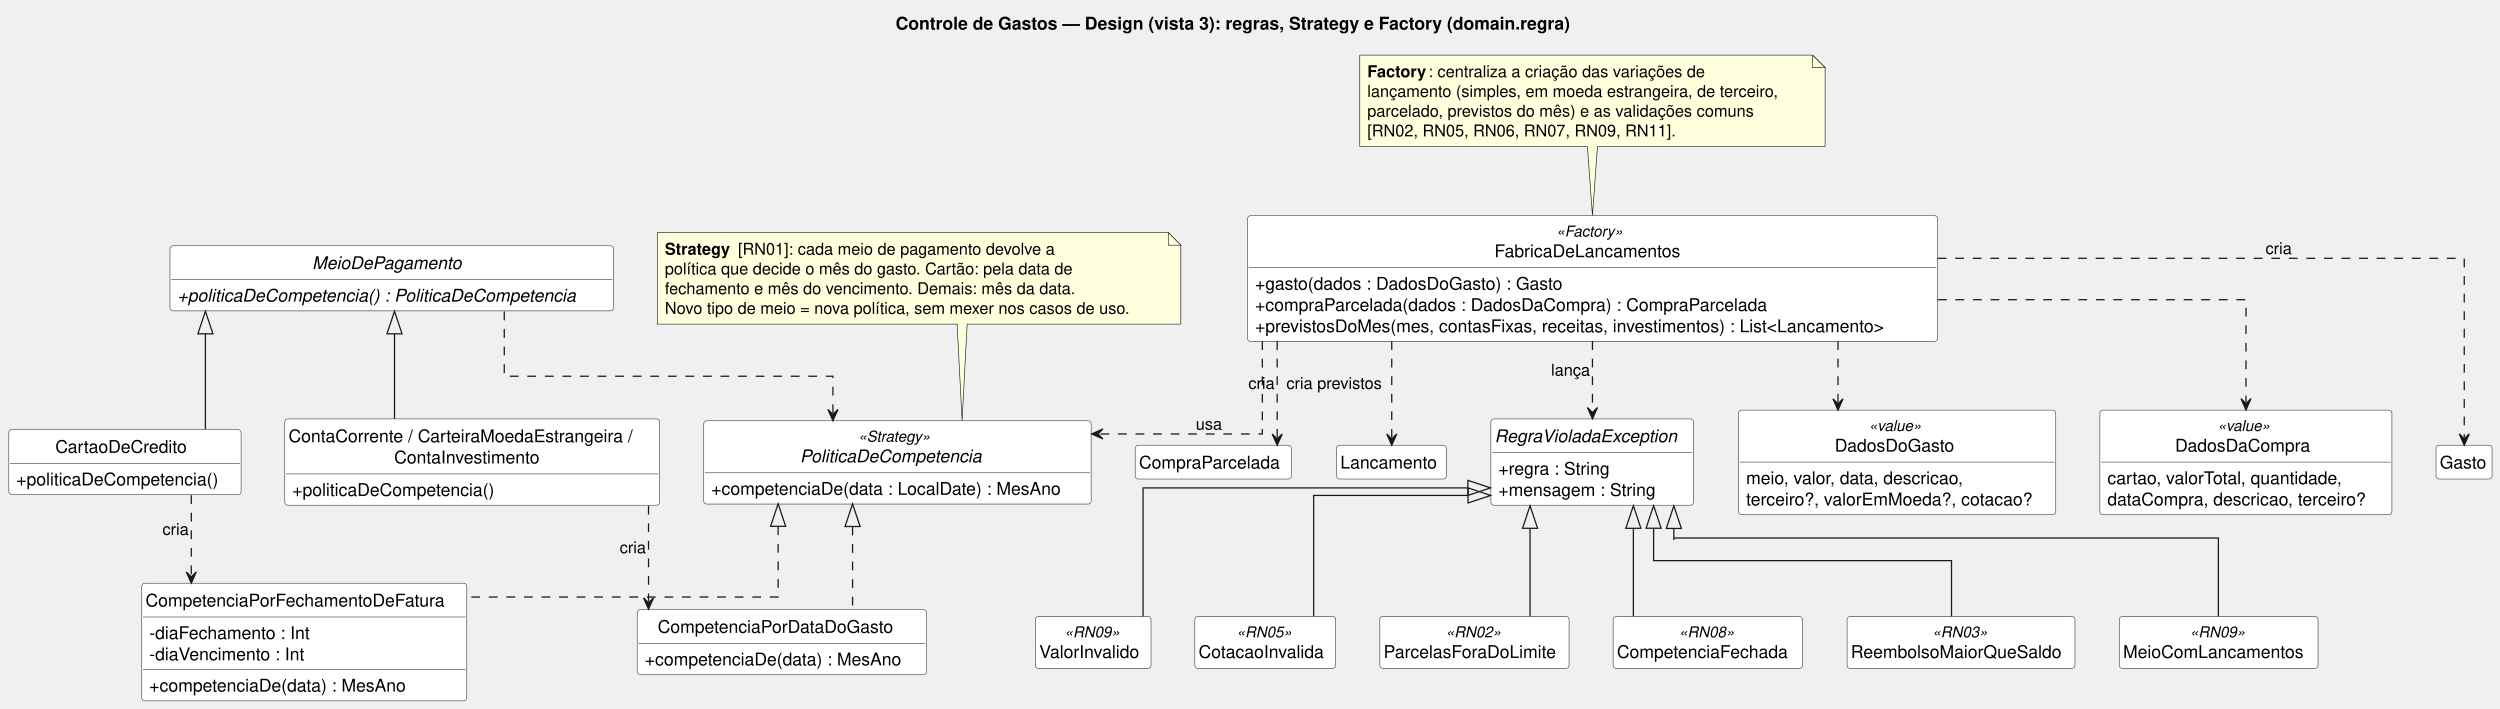
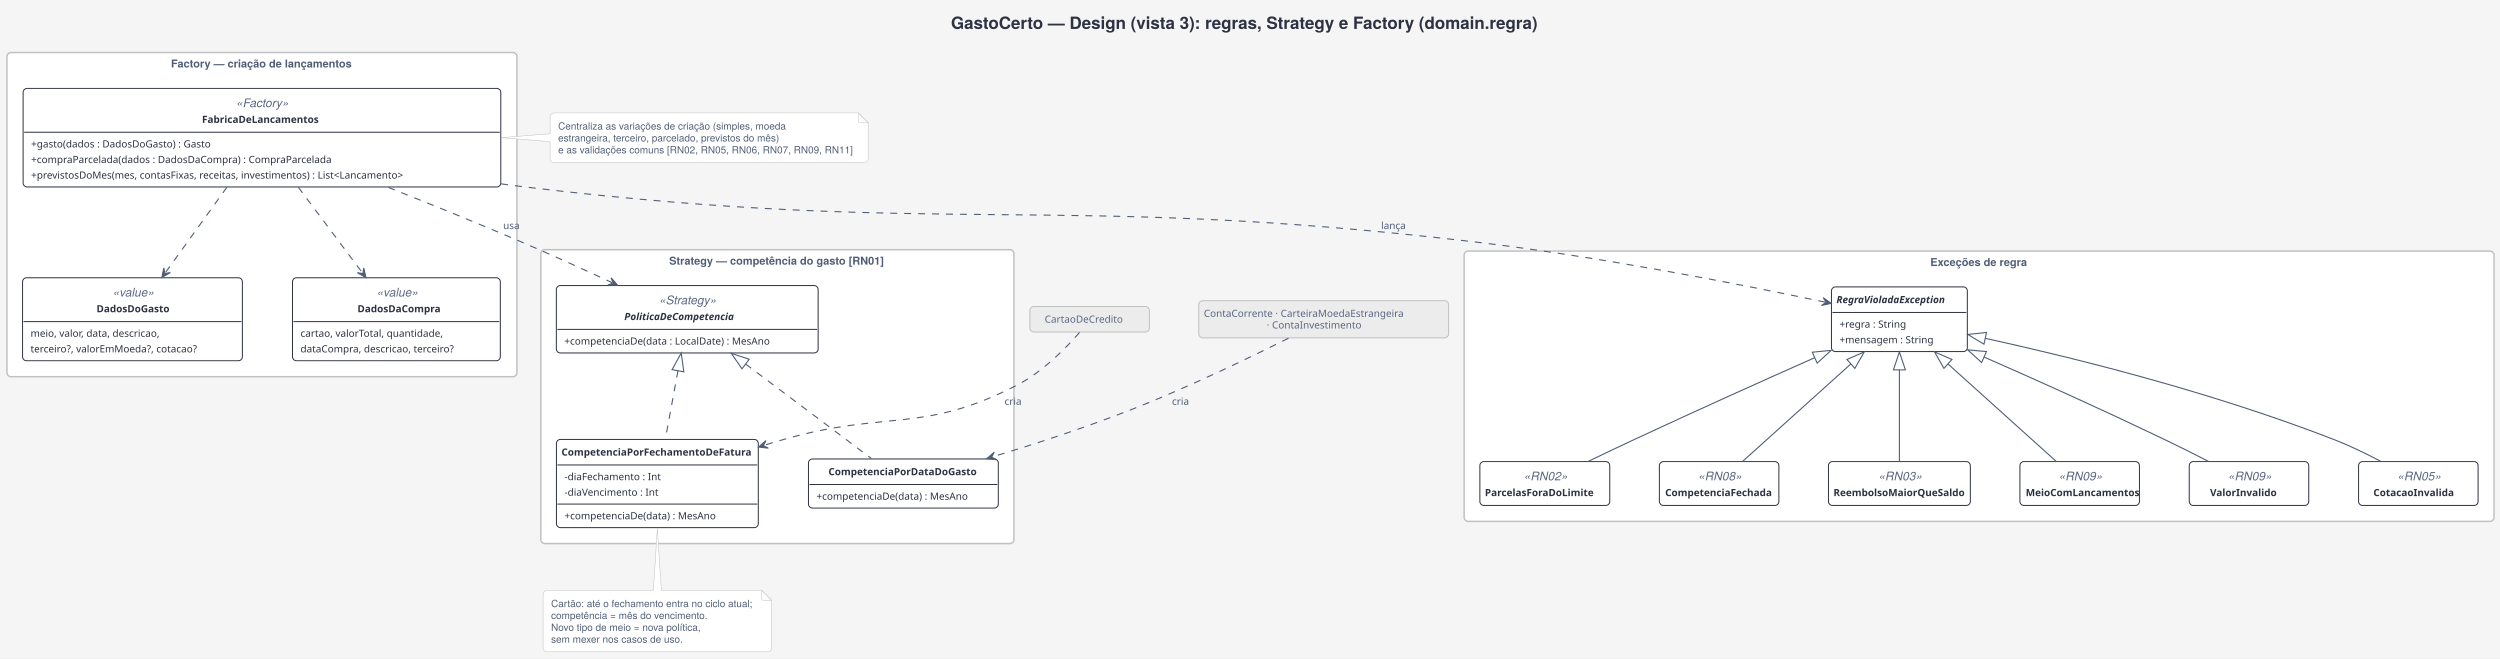
- <svg xmlns="http://www.w3.org/2000/svg" contentStyleType="text/css" height="565px" preserveAspectRatio="none" style="width:1993px;height:565px;background:#FFFFFF;" version="1.1" viewBox="0 0 1993 565" width="1993px" zoomAndPan="magnify">
+ <svg xmlns="http://www.w3.org/2000/svg" contentStyleType="text/css" data-diagram-type="CLASS" height="661px" preserveAspectRatio="none" style="width:2510px;height:661px;background:#F5F5F5;" version="1.1" viewBox="0 0 2510 661" width="2510px" zoomAndPan="magnify">
  <defs />
  <g>
-     <text fill="#000000" font-family="Helvetica" font-size="14" font-weight="bold" lengthAdjust="spacing" textLength="551.701" x="713.985" y="23.562">Controle de Gastos — Design (vista 3): regras, Strategy e Factory (domain.regra)</text>
-     <g id="elem_PoliticaDeCompetencia">
-       <rect codeLine="15" fill="#FFFFFF" height="66.398" id="PoliticaDeCompetencia" rx="2.5" ry="2.5" style="stroke:#444444;stroke-width:0.5;" width="308.878" x="561" y="335.44" />
-       <text fill="#000000" font-family="Helvetica" font-size="12" font-style="italic" lengthAdjust="spacing" textLength="62.449" x="684.214" y="352.065">«Strategy»</text>
-       <text fill="#000000" font-family="Helvetica" font-size="14" font-style="italic" lengthAdjust="spacing" textLength="155.326" x="637.776" y="368.522">PoliticaDeCompetencia</text>
-       <line style="stroke:#444444;stroke-width:0.5;" x1="562" x2="868.878" y1="376.898" y2="376.898" />
-       <text fill="#000000" font-family="Helvetica" font-size="14" lengthAdjust="spacing" textLength="296.878" x="567" y="394.461">+competenciaDe(data : LocalDate) : MesAno</text>
+     <rect fill="#F5F5F5" height="661" style="stroke:none;stroke-width:1;" width="2510" x="0" y="0" />
+     <g class="title" data-source-line="7">
+       <text fill="#2D3142" font-family="'Helvetica Neue'" font-size="17" font-weight="bold" lengthAdjust="spacing" textLength="586.517" x="954.741" y="29.068">GastoCerto — Design (vista 3): regras, Strategy e Factory (domain.regra)</text>
    </g>
-     <g id="elem_CompetenciaPorFechamentoDeFatura">
-       <rect codeLine="18" fill="#FFFFFF" height="93.758" id="CompetenciaPorFechamentoDeFatura" rx="2.5" ry="2.5" style="stroke:#444444;stroke-width:0.5;" width="259.107" x="113" y="464.94" />
-       <text fill="#000000" font-family="Helvetica" font-size="14" lengthAdjust="spacing" textLength="253.107" x="116" y="483.502">CompetenciaPorFechamentoDeFatura</text>
-       <line style="stroke:#444444;stroke-width:0.5;" x1="114" x2="371.107" y1="491.879" y2="491.879" />
-       <text fill="#000000" font-family="Helvetica" font-size="14" lengthAdjust="spacing" textLength="137.019" x="119" y="509.441">-diaFechamento : Int</text>
-       <text fill="#000000" font-family="Helvetica" font-size="14" lengthAdjust="spacing" textLength="133.936" x="119" y="526.381">-diaVencimento : Int</text>
-       <line style="stroke:#444444;stroke-width:0.5;" x1="114" x2="371.107" y1="533.758" y2="533.758" />
-       <text fill="#000000" font-family="Helvetica" font-size="14" lengthAdjust="spacing" textLength="218.702" x="119" y="551.32">+competenciaDe(data) : MesAno</text>
+     <g class="cluster" data-qualified-name="Strategy . compet.ncia do gasto .RN01." data-source-line="9" id="ent0002">
+       <rect fill="#FFFFFF" height="295.04" rx="4" ry="4" style="stroke:#BFC0C0;stroke-width:1.5;" width="475" x="543" y="250.697" />
+       <text fill="#4F5D75" font-family="'Helvetica Neue'" font-size="11" font-weight="bold" lengthAdjust="spacing" textLength="217.349" x="671.826" y="265.741">Strategy — competência do gasto [RN01]</text>
    </g>
-     <g id="elem_CompetenciaPorDataDoGasto">
-       <rect codeLine="23" fill="#FFFFFF" height="51.879" id="CompetenciaPorDataDoGasto" rx="2.5" ry="2.5" style="stroke:#444444;stroke-width:0.5;" width="230.702" x="508" y="485.94" />
-       <text fill="#000000" font-family="Helvetica" font-size="14" lengthAdjust="spacing" textLength="198.065" x="524.319" y="504.502">CompetenciaPorDataDoGasto</text>
-       <line style="stroke:#444444;stroke-width:0.5;" x1="509" x2="737.702" y1="512.879" y2="512.879" />
-       <text fill="#000000" font-family="Helvetica" font-size="14" lengthAdjust="spacing" textLength="218.702" x="514" y="530.441">+competenciaDe(data) : MesAno</text>
+     <g class="cluster" data-qualified-name="Factory . cria..o de lan.amentos" data-source-line="22" id="ent0006">
+       <rect fill="#FFFFFF" height="325.42" rx="4" ry="4" style="stroke:#BFC0C0;stroke-width:1.5;" width="512" x="7" y="52.757" />
+       <text fill="#4F5D75" font-family="'Helvetica Neue'" font-size="11" font-weight="bold" lengthAdjust="spacing" textLength="182.699" x="171.65" y="67.801">Factory — criação de lançamentos</text>
    </g>
-     <g id="elem_MeioDePagamento">
-       <rect codeLine="26" fill="#FFFFFF" height="51.879" id="MeioDePagamento" rx="2.5" ry="2.5" style="stroke:#444444;stroke-width:0.5;" width="353.674" x="135.5" y="195.94" />
-       <text fill="#000000" font-family="Helvetica" font-size="14" font-style="italic" lengthAdjust="spacing" textLength="126.971" x="248.852" y="214.502">MeioDePagamento</text>
-       <line style="stroke:#444444;stroke-width:0.5;" x1="136.5" x2="488.174" y1="222.879" y2="222.879" />
-       <text fill="#000000" font-family="Helvetica" font-size="14" font-style="italic" lengthAdjust="spacing" textLength="341.674" x="141.5" y="240.441">+politicaDeCompetencia() : PoliticaDeCompetencia</text>
+     <g class="cluster" data-qualified-name="Exce..es de regra" data-source-line="37" id="ent0010">
+       <rect fill="#FFFFFF" height="271.4" rx="4" ry="4" style="stroke:#BFC0C0;stroke-width:1.5;" width="1034" x="1470" y="252.067" />
+       <text fill="#4F5D75" font-family="'Helvetica Neue'" font-size="11" font-weight="bold" lengthAdjust="spacing" textLength="97.977" x="1938.012" y="267.111">Exceções de regra</text>
    </g>
-     <g id="elem_CartaoDeCredito">
-       <rect codeLine="29" fill="#FFFFFF" height="51.879" id="CartaoDeCredito" rx="2.5" ry="2.5" style="stroke:#444444;stroke-width:0.5;" width="185.202" x="7" y="342.44" />
-       <text fill="#000000" font-family="Helvetica" font-size="14" lengthAdjust="spacing" textLength="111.057" x="44.073" y="361.002">CartaoDeCredito</text>
-       <line style="stroke:#444444;stroke-width:0.5;" x1="8" x2="191.202" y1="369.379" y2="369.379" />
-       <text fill="#000000" font-family="Helvetica" font-size="14" lengthAdjust="spacing" textLength="173.202" x="13" y="386.941">+politicaDeCompetencia()</text>
+     <g class="entity" data-qualified-name="Strategy . compet.ncia do gasto .RN01..PoliticaDeCompetencia" data-source-line="10" id="ent0003">
+       <rect fill="#FFFFFF" height="67.657" rx="4" ry="4" style="stroke:#2D3142;stroke-width:1;" width="262.841" x="558.58" y="286.697" />
+       <text fill="#5A6580" font-family="Helvetica Neue" font-size="12" font-style="italic" lengthAdjust="spacing" textLength="55.776" x="662.112" y="305.517">«Strategy»</text>
+       <text fill="#2D3142" font-family="Menlo" font-size="10" font-style="italic" font-weight="bold" lengthAdjust="spacing" textLength="126.431" x="626.785" y="321.355">PoliticaDeCompetencia</text>
+       <line style="stroke:#2D3142;stroke-width:1;" x1="559.58" x2="820.421" y1="330.714" y2="330.714" />
+       <text fill="#2D3142" font-family="Menlo" font-size="10" lengthAdjust="spacing" textLength="246.841" x="566.58" y="345.996">+competenciaDe(data : LocalDate) : MesAno</text>
    </g>
-     <g id="elem_Outros">
-       <rect codeLine="32" fill="#FFFFFF" height="68.818" id="Outros" rx="2.5" ry="2.5" style="stroke:#444444;stroke-width:0.5;" width="298.893" x="227" y="333.94" />
-       <text fill="#000000" font-family="Helvetica" font-size="14" lengthAdjust="spacing" textLength="292.893" x="230" y="352.502">ContaCorrente / CarteiraMoedaEstrangeira /</text>
-       <text fill="#000000" font-family="Helvetica" font-size="14" lengthAdjust="spacing" textLength="124.428" x="314.232" y="369.441">ContaInvestimento</text>
-       <line style="stroke:#444444;stroke-width:0.5;" x1="228" x2="524.893" y1="377.818" y2="377.818" />
-       <text fill="#000000" font-family="Helvetica" font-size="14" lengthAdjust="spacing" textLength="173.202" x="233" y="395.381">+politicaDeCompetencia()</text>
+     <g class="entity" data-qualified-name="Strategy . compet.ncia do gasto .RN01..CompetenciaPorFechamentoDeFatura" data-source-line="13" id="ent0004">
+       <rect fill="#FFFFFF" height="88.562" rx="4" ry="4" style="stroke:#2D3142;stroke-width:1;" width="202.656" x="558.67" y="441.177" />
+       <text fill="#2D3142" font-family="Menlo" font-size="10" font-weight="bold" lengthAdjust="spacing" textLength="192.656" x="563.67" y="457.459">CompetenciaPorFechamentoDeFatura</text>
+       <line style="stroke:#2D3142;stroke-width:1;" x1="559.67" x2="760.326" y1="466.818" y2="466.818" />
+       <text fill="#2D3142" font-family="Menlo" font-size="10" lengthAdjust="spacing" textLength="120.41" x="566.67" y="482.1">-diaFechamento : Int</text>
+       <text fill="#2D3142" font-family="Menlo" font-size="10" lengthAdjust="spacing" textLength="120.41" x="566.67" y="497.74">-diaVencimento : Int</text>
+       <line style="stroke:#2D3142;stroke-width:1;" x1="559.67" x2="760.326" y1="506.099" y2="506.099" />
+       <text fill="#2D3142" font-family="Menlo" font-size="10" lengthAdjust="spacing" textLength="174.595" x="566.67" y="521.381">+competenciaDe(data) : MesAno</text>
    </g>
-     <g id="elem_FabricaDeLancamentos">
-       <rect codeLine="36" fill="#FFFFFF" height="100.277" id="FabricaDeLancamentos" rx="2.5" ry="2.5" style="stroke:#444444;stroke-width:0.5;" width="550.18" x="994.5" y="171.94" />
-       <text fill="#000000" font-family="Helvetica" font-size="12" font-style="italic" lengthAdjust="spacing" textLength="57.703" x="1240.738" y="188.565">«Factory»</text>
-       <text fill="#000000" font-family="Helvetica" font-size="14" lengthAdjust="spacing" textLength="156.454" x="1191.363" y="205.022">FabricaDeLancamentos</text>
-       <line style="stroke:#444444;stroke-width:0.5;" x1="995.5" x2="1543.68" y1="213.398" y2="213.398" />
-       <text fill="#000000" font-family="Helvetica" font-size="14" lengthAdjust="spacing" textLength="259.055" x="1000.5" y="230.961">+gasto(dados : DadosDoGasto) : Gasto</text>
-       <text fill="#000000" font-family="Helvetica" font-size="14" lengthAdjust="spacing" textLength="431.744" x="1000.5" y="247.9">+compraParcelada(dados : DadosDaCompra) : CompraParcelada</text>
-       <text fill="#000000" font-family="Helvetica" font-size="14" lengthAdjust="spacing" textLength="538.18" x="1000.5" y="264.84">+previstosDoMes(mes, contasFixas, receitas, investimentos) : List&lt;Lancamento&gt;</text>
+     <g class="entity" data-qualified-name="Strategy . compet.ncia do gasto .RN01..CompetenciaPorDataDoGasto" data-source-line="18" id="ent0005">
+       <rect fill="#FFFFFF" height="49.281" rx="4" ry="4" style="stroke:#2D3142;stroke-width:1;" width="190.595" x="811.7" y="460.817" />
+       <text fill="#2D3142" font-family="Menlo" font-size="10" font-weight="bold" lengthAdjust="spacing" textLength="150.513" x="831.741" y="477.099">CompetenciaPorDataDoGasto</text>
+       <line style="stroke:#2D3142;stroke-width:1;" x1="812.7" x2="1001.295" y1="486.458" y2="486.458" />
+       <text fill="#2D3142" font-family="Menlo" font-size="10" lengthAdjust="spacing" textLength="174.595" x="819.7" y="501.74">+competenciaDe(data) : MesAno</text>
    </g>
-     <g id="elem_DadosDoGasto">
-       <rect codeLine="41" fill="#FFFFFF" height="83.338" id="DadosDoGasto" rx="2.5" ry="2.5" style="stroke:#444444;stroke-width:0.5;" width="252.83" x="1386" y="326.94" />
-       <text fill="#000000" font-family="Helvetica" font-size="12" font-style="italic" lengthAdjust="spacing" textLength="45.012" x="1489.909" y="343.565">«value»</text>
-       <text fill="#000000" font-family="Helvetica" font-size="14" lengthAdjust="spacing" textLength="99.49" x="1462.67" y="360.022">DadosDoGasto</text>
-       <line style="stroke:#444444;stroke-width:0.5;" x1="1387" x2="1637.83" y1="368.398" y2="368.398" />
-       <text fill="#000000" font-family="Helvetica" font-size="14" lengthAdjust="spacing" textLength="186.853" x="1392" y="385.961">meio, valor, data, descricao,</text>
-       <text fill="#000000" font-family="Helvetica" font-size="14" lengthAdjust="spacing" textLength="240.83" x="1392" y="402.9">terceiro?, valorEmMoeda?, cotacao?</text>
+     <g class="entity" data-qualified-name="Factory . cria..o de lan.amentos.FabricaDeLancamentos" data-source-line="23" id="ent0007">
+       <rect fill="#FFFFFF" height="98.939" rx="4" ry="4" style="stroke:#2D3142;stroke-width:1;" width="479.579" x="23.21" y="88.757" />
+       <text fill="#5A6580" font-family="Helvetica Neue" font-size="12" font-style="italic" lengthAdjust="spacing" textLength="51.108" x="237.446" y="107.577">«Factory»</text>
+       <text fill="#2D3142" font-family="Menlo" font-size="10" font-weight="bold" lengthAdjust="spacing" textLength="120.41" x="202.794" y="123.415">FabricaDeLancamentos</text>
+       <line style="stroke:#2D3142;stroke-width:1;" x1="24.21" x2="501.789" y1="132.774" y2="132.774" />
+       <text fill="#2D3142" font-family="Menlo" font-size="10" lengthAdjust="spacing" textLength="216.738" x="31.21" y="148.056">+gasto(dados : DadosDoGasto) : Gasto</text>
+       <text fill="#2D3142" font-family="Menlo" font-size="10" lengthAdjust="spacing" textLength="343.169" x="31.21" y="163.696">+compraParcelada(dados : DadosDaCompra) : CompraParcelada</text>
+       <text fill="#2D3142" font-family="Menlo" font-size="10" lengthAdjust="spacing" textLength="463.579" x="31.21" y="179.337">+previstosDoMes(mes, contasFixas, receitas, investimentos) : List&lt;Lancamento&gt;</text>
    </g>
-     <g id="elem_DadosDaCompra">
-       <rect codeLine="45" fill="#FFFFFF" height="83.338" id="DadosDaCompra" rx="2.5" ry="2.5" style="stroke:#444444;stroke-width:0.5;" width="232.828" x="1674" y="326.94" />
-       <text fill="#000000" font-family="Helvetica" font-size="12" font-style="italic" lengthAdjust="spacing" textLength="45.012" x="1767.908" y="343.565">«value»</text>
-       <text fill="#000000" font-family="Helvetica" font-size="14" lengthAdjust="spacing" textLength="112.875" x="1733.977" y="360.022">DadosDaCompra</text>
-       <line style="stroke:#444444;stroke-width:0.5;" x1="1675" x2="1905.828" y1="368.398" y2="368.398" />
-       <text fill="#000000" font-family="Helvetica" font-size="14" lengthAdjust="spacing" textLength="202.111" x="1680" y="385.961">cartao, valorTotal, quantidade,</text>
-       <text fill="#000000" font-family="Helvetica" font-size="14" lengthAdjust="spacing" textLength="220.828" x="1680" y="402.9">dataCompra, descricao, terceiro?</text>
+     <g class="entity" data-qualified-name="Factory . cria..o de lan.amentos.DadosDoGasto" data-source-line="28" id="ent0008">
+       <rect fill="#FFFFFF" height="83.298" rx="4" ry="4" style="stroke:#2D3142;stroke-width:1;" width="220.697" x="22.65" y="278.877" />
+       <text fill="#5A6580" font-family="Helvetica Neue" font-size="12" font-style="italic" lengthAdjust="spacing" textLength="38.892" x="113.553" y="297.697">«value»</text>
+       <text fill="#2D3142" font-family="Menlo" font-size="10" font-weight="bold" lengthAdjust="spacing" textLength="72.246" x="96.876" y="313.535">DadosDoGasto</text>
+       <line style="stroke:#2D3142;stroke-width:1;" x1="23.65" x2="242.347" y1="322.894" y2="322.894" />
+       <text fill="#2D3142" font-family="Menlo" font-size="10" lengthAdjust="spacing" textLength="174.595" x="30.65" y="338.176">meio, valor, data, descricao,</text>
+       <text fill="#2D3142" font-family="Menlo" font-size="10" lengthAdjust="spacing" textLength="204.697" x="30.65" y="353.817">terceiro?, valorEmMoeda?, cotacao?</text>
    </g>
-     <g id="elem_Gasto">
-       <rect codeLine="49" fill="#FFFFFF" height="26.939" id="Gasto" rx="2.5" ry="2.5" style="stroke:#444444;stroke-width:0.5;" width="44.671" x="1942" y="354.94" />
-       <text fill="#000000" font-family="Helvetica" font-size="14" lengthAdjust="spacing" textLength="38.671" x="1945" y="373.502">Gasto</text>
+     <g class="entity" data-qualified-name="Factory . cria..o de lan.amentos.DadosDaCompra" data-source-line="32" id="ent0009">
+       <rect fill="#FFFFFF" height="83.298" rx="4" ry="4" style="stroke:#2D3142;stroke-width:1;" width="208.656" x="293.67" y="278.877" />
+       <text fill="#5A6580" font-family="Helvetica Neue" font-size="12" font-style="italic" lengthAdjust="spacing" textLength="38.892" x="378.552" y="297.697">«value»</text>
+       <text fill="#2D3142" font-family="Menlo" font-size="10" font-weight="bold" lengthAdjust="spacing" textLength="78.267" x="358.865" y="313.535">DadosDaCompra</text>
+       <line style="stroke:#2D3142;stroke-width:1;" x1="294.67" x2="501.326" y1="322.894" y2="322.894" />
+       <text fill="#2D3142" font-family="Menlo" font-size="10" lengthAdjust="spacing" textLength="186.636" x="301.67" y="338.176">cartao, valorTotal, quantidade,</text>
+       <text fill="#2D3142" font-family="Menlo" font-size="10" lengthAdjust="spacing" textLength="192.656" x="301.67" y="353.817">dataCompra, descricao, terceiro?</text>
    </g>
-     <g id="elem_CompraParcelada">
-       <rect codeLine="50" fill="#FFFFFF" height="26.939" id="CompraParcelada" rx="2.5" ry="2.5" style="stroke:#444444;stroke-width:0.5;" width="124.508" x="905" y="354.94" />
-       <text fill="#000000" font-family="Helvetica" font-size="14" lengthAdjust="spacing" textLength="118.508" x="908" y="373.502">CompraParcelada</text>
+     <g class="entity" data-qualified-name="Exce..es de regra.RegraVioladaException" data-source-line="38" id="ent0011">
+       <rect fill="#FFFFFF" height="64.922" rx="4" ry="4" style="stroke:#2D3142;stroke-width:1;" width="136.431" x="1838.78" y="288.067" />
+       <text fill="#2D3142" font-family="Menlo" font-size="10" font-style="italic" font-weight="bold" lengthAdjust="spacing" textLength="126.431" x="1843.78" y="304.349">RegraVioladaException</text>
+       <line style="stroke:#2D3142;stroke-width:1;" x1="1839.78" x2="1974.211" y1="313.708" y2="313.708" />
+       <text fill="#2D3142" font-family="Menlo" font-size="10" lengthAdjust="spacing" textLength="90.308" x="1846.78" y="328.99">+regra : String</text>
+       <text fill="#2D3142" font-family="Menlo" font-size="10" lengthAdjust="spacing" textLength="108.369" x="1846.78" y="344.63">+mensagem : String</text>
    </g>
-     <g id="elem_Lancamento">
-       <rect codeLine="51" fill="#FFFFFF" height="26.939" id="Lancamento" rx="2.5" ry="2.5" style="stroke:#444444;stroke-width:0.5;" width="87.58" x="1065.5" y="354.94" />
-       <text fill="#000000" font-family="Helvetica" font-size="14" lengthAdjust="spacing" textLength="81.58" x="1068.5" y="373.502">Lancamento</text>
+     <g class="entity" data-qualified-name="Exce..es de regra.ValorInvalido" data-source-line="42" id="ent0012">
+       <rect fill="#FFFFFF" height="44.017" rx="4" ry="4" style="stroke:#2D3142;stroke-width:1;" width="120" x="2198" y="463.447" />
+       <text fill="#5A6580" font-family="Helvetica Neue" font-size="12" font-style="italic" lengthAdjust="spacing" textLength="41.34" x="2237.33" y="482.267">«RN09»</text>
+       <text fill="#2D3142" font-family="Menlo" font-size="10" font-weight="bold" lengthAdjust="spacing" textLength="78.267" x="2218.867" y="498.105">ValorInvalido</text>
    </g>
-     <g id="elem_RegraVioladaException">
-       <rect codeLine="53" fill="#FFFFFF" height="68.818" id="RegraVioladaException" rx="2.5" ry="2.5" style="stroke:#444444;stroke-width:0.5;" width="161.518" x="1188.5" y="333.94" />
-       <text fill="#000000" font-family="Helvetica" font-size="14" font-style="italic" lengthAdjust="spacing" textLength="155.518" x="1191.5" y="352.502">RegraVioladaException</text>
-       <line style="stroke:#444444;stroke-width:0.5;" x1="1189.5" x2="1349.018" y1="360.879" y2="360.879" />
-       <text fill="#000000" font-family="Helvetica" font-size="14" lengthAdjust="spacing" textLength="95.402" x="1194.5" y="378.441">+regra : String</text>
-       <text fill="#000000" font-family="Helvetica" font-size="14" lengthAdjust="spacing" textLength="133.212" x="1194.5" y="395.381">+mensagem : String</text>
+     <g class="entity" data-qualified-name="Exce..es de regra.CotacaoInvalida" data-source-line="43" id="ent0013">
+       <rect fill="#FFFFFF" height="44.017" rx="4" ry="4" style="stroke:#2D3142;stroke-width:1;" width="120" x="2368" y="463.447" />
+       <text fill="#5A6580" font-family="Helvetica Neue" font-size="12" font-style="italic" lengthAdjust="spacing" textLength="41.34" x="2407.33" y="482.267">«RN05»</text>
+       <text fill="#2D3142" font-family="Menlo" font-size="10" font-weight="bold" lengthAdjust="spacing" textLength="90.308" x="2382.846" y="498.105">CotacaoInvalida</text>
    </g>
-     <g id="elem_ValorInvalido">
-       <rect codeLine="57" fill="#FFFFFF" height="41.459" id="ValorInvalido" rx="2.5" ry="2.5" style="stroke:#444444;stroke-width:0.5;" width="92.085" x="825.5" y="491.44" />
-       <text fill="#000000" font-family="Helvetica" font-size="12" font-style="italic" lengthAdjust="spacing" textLength="45.744" x="848.67" y="508.065">«RN09»</text>
-       <text fill="#000000" font-family="Helvetica" font-size="14" lengthAdjust="spacing" textLength="86.085" x="828.5" y="524.521">ValorInvalido</text>
+     <g class="entity" data-qualified-name="Exce..es de regra.ParcelasForaDoLimite" data-source-line="44" id="ent0014">
+       <rect fill="#FFFFFF" height="44.017" rx="4" ry="4" style="stroke:#2D3142;stroke-width:1;" width="130.41" x="1485.79" y="463.447" />
+       <text fill="#5A6580" font-family="Helvetica Neue" font-size="12" font-style="italic" lengthAdjust="spacing" textLength="41.34" x="1530.325" y="482.267">«RN02»</text>
+       <text fill="#2D3142" font-family="Menlo" font-size="10" font-weight="bold" lengthAdjust="spacing" textLength="120.41" x="1490.79" y="498.105">ParcelasForaDoLimite</text>
    </g>
-     <g id="elem_CotacaoInvalida">
-       <rect codeLine="58" fill="#FFFFFF" height="41.459" id="CotacaoInvalida" rx="2.5" ry="2.5" style="stroke:#444444;stroke-width:0.5;" width="112.292" x="952.5" y="491.44" />
-       <text fill="#000000" font-family="Helvetica" font-size="12" font-style="italic" lengthAdjust="spacing" textLength="45.592" x="985.85" y="508.065">«RN05»</text>
-       <text fill="#000000" font-family="Helvetica" font-size="14" lengthAdjust="spacing" textLength="106.292" x="955.5" y="524.521">CotacaoInvalida</text>
+     <g class="entity" data-qualified-name="Exce..es de regra.CompetenciaFechada" data-source-line="45" id="ent0015">
+       <rect fill="#FFFFFF" height="44.017" rx="4" ry="4" style="stroke:#2D3142;stroke-width:1;" width="120" x="1666" y="463.447" />
+       <text fill="#5A6580" font-family="Helvetica Neue" font-size="12" font-style="italic" lengthAdjust="spacing" textLength="41.34" x="1705.33" y="482.267">«RN08»</text>
+       <text fill="#2D3142" font-family="Menlo" font-size="10" font-weight="bold" lengthAdjust="spacing" textLength="108.369" x="1671.815" y="498.105">CompetenciaFechada</text>
    </g>
-     <g id="elem_ParcelasForaDoLimite">
-       <rect codeLine="59" fill="#FFFFFF" height="41.459" id="ParcelasForaDoLimite" rx="2.5" ry="2.5" style="stroke:#444444;stroke-width:0.5;" width="150.867" x="1100" y="491.44" />
-       <text fill="#000000" font-family="Helvetica" font-size="12" font-style="italic" lengthAdjust="spacing" textLength="45.633" x="1152.617" y="508.065">«RN02»</text>
-       <text fill="#000000" font-family="Helvetica" font-size="14" lengthAdjust="spacing" textLength="144.867" x="1103" y="524.521">ParcelasForaDoLimite</text>
+     <g class="entity" data-qualified-name="Exce..es de regra.ReembolsoMaiorQueSaldo" data-source-line="46" id="ent0016">
+       <rect fill="#FFFFFF" height="44.017" rx="4" ry="4" style="stroke:#2D3142;stroke-width:1;" width="142.451" x="1835.77" y="463.447" />
+       <text fill="#5A6580" font-family="Helvetica Neue" font-size="12" font-style="italic" lengthAdjust="spacing" textLength="41.34" x="1886.326" y="482.267">«RN03»</text>
+       <text fill="#2D3142" font-family="Menlo" font-size="10" font-weight="bold" lengthAdjust="spacing" textLength="132.451" x="1840.77" y="498.105">ReembolsoMaiorQueSaldo</text>
    </g>
-     <g id="elem_CompetenciaFechada">
-       <rect codeLine="60" fill="#FFFFFF" height="41.459" id="CompetenciaFechada" rx="2.5" ry="2.5" style="stroke:#444444;stroke-width:0.5;" width="150.881" x="1286" y="491.44" />
-       <text fill="#000000" font-family="Helvetica" font-size="12" font-style="italic" lengthAdjust="spacing" textLength="45.721" x="1338.58" y="508.065">«RN08»</text>
-       <text fill="#000000" font-family="Helvetica" font-size="14" lengthAdjust="spacing" textLength="144.881" x="1289" y="524.521">CompetenciaFechada</text>
+     <g class="entity" data-qualified-name="Exce..es de regra.MeioComLancamentos" data-source-line="47" id="ent0017">
+       <rect fill="#FFFFFF" height="44.017" rx="4" ry="4" style="stroke:#2D3142;stroke-width:1;" width="120" x="2028" y="463.447" />
+       <text fill="#5A6580" font-family="Helvetica Neue" font-size="12" font-style="italic" lengthAdjust="spacing" textLength="41.34" x="2067.33" y="482.267">«RN09»</text>
+       <text fill="#2D3142" font-family="Menlo" font-size="10" font-weight="bold" lengthAdjust="spacing" textLength="108.369" x="2033.815" y="498.105">MeioComLancamentos</text>
    </g>
-     <g id="elem_ReembolsoMaiorQueSaldo">
-       <rect codeLine="61" fill="#FFFFFF" height="41.459" id="ReembolsoMaiorQueSaldo" rx="2.5" ry="2.5" style="stroke:#444444;stroke-width:0.5;" width="181.649" x="1472.5" y="491.44" />
-       <text fill="#000000" font-family="Helvetica" font-size="12" font-style="italic" lengthAdjust="spacing" textLength="45.721" x="1540.464" y="508.065">«RN03»</text>
-       <text fill="#000000" font-family="Helvetica" font-size="14" lengthAdjust="spacing" textLength="175.649" x="1475.5" y="524.521">ReembolsoMaiorQueSaldo</text>
+     <g class="entity" data-qualified-name="Cartao" data-source-line="49" id="ent0018">
+       <rect fill="#ECECEC" height="25.641" rx="4" ry="4" style="stroke:#BFC0C0;stroke-width:1;" width="120" x="1034" y="307.707" />
+       <text fill="#5A6580" font-family="Menlo" font-size="10" lengthAdjust="spacing" textLength="90.308" x="1048.846" y="323.989">CartaoDeCredito</text>
    </g>
-     <g id="elem_MeioComLancamentos">
-       <rect codeLine="62" fill="#FFFFFF" height="41.459" id="MeioComLancamentos" rx="2.5" ry="2.5" style="stroke:#444444;stroke-width:0.5;" width="158.448" x="1689.5" y="491.44" />
-       <text fill="#000000" font-family="Helvetica" font-size="12" font-style="italic" lengthAdjust="spacing" textLength="45.744" x="1745.852" y="508.065">«RN09»</text>
-       <text fill="#000000" font-family="Helvetica" font-size="14" lengthAdjust="spacing" textLength="152.448" x="1692.5" y="524.521">MeioComLancamentos</text>
+     <g class="entity" data-qualified-name="Outros" data-source-line="50" id="ent0019">
+       <rect fill="#ECECEC" height="37.281" rx="4" ry="4" style="stroke:#BFC0C0;stroke-width:1;" width="250.82" x="1203.59" y="301.887" />
+       <text fill="#5A6580" font-family="Menlo" font-size="10" lengthAdjust="spacing" textLength="240.82" x="1208.59" y="318.169">ContaCorrente · CarteiraMoedaEstrangeira</text>
+       <text fill="#5A6580" font-family="Menlo" font-size="10" lengthAdjust="spacing" textLength="114.39" x="1271.805" y="329.81">· ContaInvestimento</text>
    </g>
-     <g id="elem_N1">
-       <path d="M524,185.44 L524,258.357 A0,0 0 0 0 524,258.357 L763,258.357 L767,335.32 L771,258.357 L941.354,258.357 A0,0 0 0 0 941.354,258.357 L941.354,195.44 L931.354,185.44 L524,185.44 A0,0 0 0 0 524,185.44 " fill="#FEFFDD" style="stroke:#181818;stroke-width:0.5;" />
-       <path d="M931.354,185.44 L931.354,195.44 L941.354,195.44 L931.354,185.44 " fill="#FEFFDD" style="stroke:#181818;stroke-width:0.5;" />
-       <text fill="#000000" font-family="Helvetica" font-size="13" font-weight="bold" lengthAdjust="spacing" textLength="54.66" x="530" y="203.033">Strategy</text>
-       <text fill="#000000" font-family="Helvetica" font-size="13" lengthAdjust="spacing" textLength="267.452" x="588.316" y="203.033">[RN01]: cada meio de pagamento devolve a</text>
-       <text fill="#000000" font-family="Helvetica" font-size="13" lengthAdjust="spacing" textLength="346.049" x="530" y="218.763">política que decide o mês do gasto. Cartão: pela data de</text>
-       <text fill="#000000" font-family="Helvetica" font-size="13" lengthAdjust="spacing" textLength="348.543" x="530" y="234.492">fechamento e mês do vencimento. Demais: mês da data.</text>
-       <text fill="#000000" font-family="Helvetica" font-size="13" lengthAdjust="spacing" textLength="396.354" x="530" y="250.222">Novo tipo de meio = nova política, sem mexer nos casos de uso.</text>
+     <g class="entity" data-qualified-name="GMN34" data-source-line="68" id="ent0035">
+       <path d="M545.26,596.737 L545.26,650.457 A4,4 0 0 0 549.26,654.457 L770.74,654.457 A4,4 0 0 0 774.74,650.457 L774.74,602.737 L764.74,592.737 L664,592.737 L660,529.907 L656,592.737 L549.26,592.737 A4,4 0 0 0 545.26,596.737" fill="#FFFFFF" style="stroke:#BFC0C0;stroke-width:0.5;" />
+       <path d="M764.74,592.737 L764.74,600.737 A2,2 0 0 0 766.74,602.737 L774.74,602.737 L764.74,592.737" fill="#FFFFFF" style="stroke:#BFC0C0;stroke-width:0.5;" />
+       <text fill="#4F5D75" font-family="'Helvetica Neue'" font-size="10" lengthAdjust="spacing" textLength="204.48" x="553.26" y="609.537">Cartão: até o fechamento entra no ciclo atual;</text>
+       <text fill="#4F5D75" font-family="'Helvetica Neue'" font-size="10" lengthAdjust="spacing" textLength="160.32" x="553.26" y="621.467">competência = mês do vencimento.</text>
+       <text fill="#4F5D75" font-family="'Helvetica Neue'" font-size="10" lengthAdjust="spacing" textLength="153.25" x="553.26" y="633.397">Novo tipo de meio = nova política,</text>
+       <text fill="#4F5D75" font-family="'Helvetica Neue'" font-size="10" lengthAdjust="spacing" textLength="133.74" x="553.26" y="645.327">sem mexer nos casos de uso.</text>
    </g>
-     <g id="elem_N2">
-       <path d="M1084,43.94 L1084,116.857 A0,0 0 0 0 1084,116.857 L1265.5,116.857 L1269.5,171.73 L1273.5,116.857 L1454.972,116.857 A0,0 0 0 0 1454.972,116.857 L1454.972,53.94 L1444.972,43.94 L1084,43.94 A0,0 0 0 0 1084,43.94 " fill="#FEFFDD" style="stroke:#181818;stroke-width:0.5;" />
-       <path d="M1444.972,43.94 L1444.972,53.94 L1454.972,53.94 L1444.972,43.94 " fill="#FEFFDD" style="stroke:#181818;stroke-width:0.5;" />
-       <text fill="#000000" font-family="Helvetica" font-size="13" font-weight="bold" lengthAdjust="spacing" textLength="48.68" x="1090" y="61.533">Factory</text>
-       <text fill="#000000" font-family="Helvetica" font-size="13" lengthAdjust="spacing" textLength="235.454" x="1138.68" y="61.533">: centraliza a criação das variações de</text>
-       <text fill="#000000" font-family="Helvetica" font-size="13" lengthAdjust="spacing" textLength="349.972" x="1090" y="77.263">lançamento (simples, em moeda estrangeira, de terceiro,</text>
-       <text fill="#000000" font-family="Helvetica" font-size="13" lengthAdjust="spacing" textLength="330.091" x="1090" y="92.992">parcelado, previstos do mês) e as validações comuns</text>
-       <text fill="#000000" font-family="Helvetica" font-size="13" lengthAdjust="spacing" textLength="250.091" x="1090" y="108.722">[RN02, RN05, RN06, RN07, RN09, RN11].</text>
+     <g class="entity" data-qualified-name="GMN37" data-source-line="74" id="ent0038">
+       <path d="M552.33,117.337 L552.33,134.227 L503.29,138.227 L552.33,142.227 L552.33,159.127 A4,4 0 0 0 556.33,163.127 L867.66,163.127 A4,4 0 0 0 871.66,159.127 L871.66,123.337 L861.66,113.337 L556.33,113.337 A4,4 0 0 0 552.33,117.337" fill="#FFFFFF" style="stroke:#BFC0C0;stroke-width:0.5;" />
+       <path d="M861.66,113.337 L861.66,121.337 A2,2 0 0 0 863.66,123.337 L871.66,123.337 L861.66,113.337" fill="#FFFFFF" style="stroke:#BFC0C0;stroke-width:0.5;" />
+       <text fill="#4F5D75" font-family="'Helvetica Neue'" font-size="10" lengthAdjust="spacing" textLength="229.08" x="560.33" y="130.137">Centraliza as variações de criação (simples, moeda</text>
+       <text fill="#4F5D75" font-family="'Helvetica Neue'" font-size="10" lengthAdjust="spacing" textLength="224.46" x="560.33" y="142.067">estrangeira, terceiro, parcelado, previstos do mês)</text>
+       <text fill="#4F5D75" font-family="'Helvetica Neue'" font-size="10" lengthAdjust="spacing" textLength="294.33" x="560.33" y="153.997">e as validações comuns [RN02, RN05, RN06, RN07, RN09, RN11]</text>
    </g>
-     <g id="link_PoliticaDeCompetencia_CompetenciaPorFechamentoDeFatura">
-       <path codeLine="64" d="M620.33,419.57 C620.33,451.159 620.33,475.94 620.33,475.94 C620.33,475.94 481.38,475.94 372,475.94 " fill="none" id="PoliticaDeCompetencia-backto-CompetenciaPorFechamentoDeFatura" style="stroke:#181818;stroke-width:1.0;stroke-dasharray:7.0,7.0;" />
-       <polygon fill="none" points="620.33,401.57,614.33,419.57,626.33,419.57,620.33,401.57" style="stroke:#181818;stroke-width:1.0;" />
+     <g class="link" data-entity-1="ent0003" data-entity-2="ent0004" data-link-type="extension" data-source-line="52" id="lnk20">
+       <path codeLine="52" d="M680.672,372.2 C676.102,397.03 673.05,413.597 668.05,440.717" fill="none" id="PoliticaDeCompetencia-backto-CompetenciaPorFechamentoDeFatura" style="stroke:#4F5D75;stroke-width:1.1;stroke-dasharray:7,7;" />
+       <polygon fill="none" points="683.93,354.497,674.771,371.114,686.573,373.286,683.93,354.497" style="stroke:#4F5D75;stroke-width:1.1;" />
    </g>
-     <g id="link_PoliticaDeCompetencia_CompetenciaPorDataDoGasto">
-       <path codeLine="65" d="M679.67,419.719 C679.67,445.219 679.67,461.93 679.67,485.539 " fill="none" id="PoliticaDeCompetencia-backto-CompetenciaPorDataDoGasto" style="stroke:#181818;stroke-width:1.0;stroke-dasharray:7.0,7.0;" />
-       <polygon fill="none" points="679.67,401.719,673.67,419.719,685.67,419.719,679.67,401.719" style="stroke:#181818;stroke-width:1.0;" />
+     <g class="link" data-entity-1="ent0003" data-entity-2="ent0005" data-link-type="extension" data-source-line="53" id="lnk21">
+       <path codeLine="53" d="M748.566,365.502 C790.336,396.852 837.6,432.347 874.87,460.327" fill="none" id="PoliticaDeCompetencia-backto-CompetenciaPorDataDoGasto" style="stroke:#4F5D75;stroke-width:1.1;stroke-dasharray:7,7;" />
+       <polygon fill="none" points="734.17,354.697,744.965,370.301,752.168,360.703,734.17,354.697" style="stroke:#4F5D75;stroke-width:1.1;" />
    </g>
-     <g id="link_MeioDePagamento_CartaoDeCredito">
-       <path codeLine="66" d="M163.75,266.13 C163.75,292.63 163.75,315.389 163.75,341.979 " fill="none" id="MeioDePagamento-backto-CartaoDeCredito" style="stroke:#181818;stroke-width:1.0;" />
-       <polygon fill="none" points="163.75,248.13,157.75,266.13,169.75,266.13,163.75,248.13" style="stroke:#181818;stroke-width:1.0;" />
+     <g class="link" data-entity-1="ent0018" data-entity-2="ent0004" data-link-type="dependency" data-source-line="54" id="lnk22">
+       <path codeLine="54" d="M1083.88,333.777 C1071.04,348.507 1047.47,372.887 1022,386.177 C926.89,435.787 890.11,411.617 787,441.177 C778.71,443.547 775.893,444.346 767.343,447.036" fill="none" id="Cartao-to-CompetenciaPorFechamentoDeFatura" style="stroke:#4F5D75;stroke-width:1.1;stroke-dasharray:7,7;" />
+       <polygon fill="#4F5D75" points="761.62,448.837,771.406,449.952,766.389,447.336,769.005,442.32,761.62,448.837" style="stroke:#4F5D75;stroke-width:1.1;" />
+       <text fill="#4F5D75" font-family="Menlo" font-size="10" lengthAdjust="spacing" textLength="24.082" x="1008.48" y="406.459">cria</text>
    </g>
-     <g id="link_MeioDePagamento_Outros">
-       <path codeLine="67" d="M314.5,266.13 C314.5,290.079 314.5,307.67 314.5,333.93 " fill="none" id="MeioDePagamento-backto-Outros" style="stroke:#181818;stroke-width:1.0;" />
-       <polygon fill="none" points="314.5,248.13,308.5,266.13,320.5,266.13,314.5,248.13" style="stroke:#181818;stroke-width:1.0;" />
+     <g class="link" data-entity-1="ent0019" data-entity-2="ent0005" data-link-type="dependency" data-source-line="55" id="lnk23">
+       <path codeLine="55" d="M1293.65,339.577 C1255.39,358.727 1192.27,389.207 1136,411.177 C1088.66,429.657 1040.292,445.397 996.562,458.647" fill="none" id="Outros-to-CompetenciaPorDataDoGasto" style="stroke:#4F5D75;stroke-width:1.1;stroke-dasharray:7,7;" />
+       <polygon fill="#4F5D75" points="990.82,460.387,1000.593,461.605,995.605,458.937,998.273,453.949,990.82,460.387" style="stroke:#4F5D75;stroke-width:1.1;" />
+       <text fill="#4F5D75" font-family="Menlo" font-size="10" lengthAdjust="spacing" textLength="24.082" x="1176.66" y="406.459">cria</text>
    </g>
-     <g id="link_MeioDePagamento_PoliticaDeCompetencia">
-       <path codeLine="68" d="M402,248.35 C402,270.979 402,299.94 402,299.94 C402,299.94 664,299.94 664,299.94 C664,299.94 664,311.88 664,329.389 " fill="none" id="MeioDePagamento-to-PoliticaDeCompetencia" style="stroke:#181818;stroke-width:1.0;stroke-dasharray:7.0,7.0;" />
-       <polygon fill="#181818" points="664,335.389,668,326.389,664,330.389,660,326.389,664,335.389" style="stroke:#181818;stroke-width:1.0;" />
+     <g class="link" data-entity-1="ent0007" data-entity-2="ent0008" data-link-type="dependency" data-source-line="56" id="lnk24">
+       <path codeLine="56" d="M227.82,188.017 C207.37,216.387 185.388,246.86 165.998,273.76" fill="none" id="FabricaDeLancamentos-to-DadosDoGasto" style="stroke:#4F5D75;stroke-width:1.1;stroke-dasharray:7,7;" />
+       <polygon fill="#4F5D75" points="162.49,278.627,170.998,273.665,165.414,274.571,164.508,268.987,162.49,278.627" style="stroke:#4F5D75;stroke-width:1.1;" />
    </g>
-     <g id="link_CartaoDeCredito_CompetenciaPorFechamentoDeFatura">
-       <path codeLine="69" d="M152.5,394.76 C152.5,414.339 152.5,435.589 152.5,458.88 " fill="none" id="CartaoDeCredito-to-CompetenciaPorFechamentoDeFatura" style="stroke:#181818;stroke-width:1.0;stroke-dasharray:7.0,7.0;" />
-       <polygon fill="#181818" points="152.5,464.88,156.5,455.88,152.5,459.88,148.5,455.88,152.5,464.88" style="stroke:#181818;stroke-width:1.0;" />
-       <text fill="#000000" font-family="Helvetica" font-size="13" lengthAdjust="spacing" textLength="22.769" x="129.5" y="426.413">cria</text>
+     <g class="link" data-entity-1="ent0007" data-entity-2="ent0009" data-link-type="dependency" data-source-line="57" id="lnk25">
+       <path codeLine="57" d="M299.53,188.017 C320.77,216.387 343.644,246.924 363.784,273.824" fill="none" id="FabricaDeLancamentos-to-DadosDaCompra" style="stroke:#4F5D75;stroke-width:1.1;stroke-dasharray:7,7;" />
+       <polygon fill="#4F5D75" points="367.38,278.627,365.188,269.025,364.383,274.625,358.784,273.82,367.38,278.627" style="stroke:#4F5D75;stroke-width:1.1;" />
    </g>
-     <g id="link_Outros_CompetenciaPorDataDoGasto">
-       <path codeLine="70" d="M517,403.18 C517,428.56 517,456.45 517,479.61 " fill="none" id="Outros-to-CompetenciaPorDataDoGasto" style="stroke:#181818;stroke-width:1.0;stroke-dasharray:7.0,7.0;" />
-       <polygon fill="#181818" points="517,485.61,521,476.61,517,480.61,513,476.61,517,485.61" style="stroke:#181818;stroke-width:1.0;" />
-       <text fill="#000000" font-family="Helvetica" font-size="13" lengthAdjust="spacing" textLength="22.769" x="494" y="440.993">cria</text>
+     <g class="link" data-entity-1="ent0007" data-entity-2="ent0003" data-link-type="dependency" data-source-line="58" id="lnk26">
+       <path codeLine="58" d="M389.84,188.167 C432.36,204.977 479.91,224.227 523,242.697 C555.12,256.467 584.881,269.974 614.641,283.834" fill="none" id="FabricaDeLancamentos-to-PoliticaDeCompetencia" style="stroke:#4F5D75;stroke-width:1.1;stroke-dasharray:7,7;" />
+       <polygon fill="#4F5D75" points="620.08,286.367,613.61,278.941,615.548,284.256,610.233,286.193,620.08,286.367" style="stroke:#4F5D75;stroke-width:1.1;" />
+       <text fill="#4F5D75" font-family="Menlo" font-size="10" lengthAdjust="spacing" textLength="18.061" x="505.12" y="229.979">usa</text>
    </g>
-     <g id="link_FabricaDeLancamentos_DadosDoGasto">
-       <path codeLine="72" d="M1465.25,271.95 C1465.25,289.849 1465.25,303.82 1465.25,320.93 " fill="none" id="FabricaDeLancamentos-to-DadosDoGasto" style="stroke:#181818;stroke-width:1.0;stroke-dasharray:7.0,7.0;" />
-       <polygon fill="#181818" points="1465.25,326.93,1469.25,317.93,1465.25,321.93,1461.25,317.93,1465.25,326.93" style="stroke:#181818;stroke-width:1.0;" />
+     <g class="link" data-entity-1="ent0007" data-entity-2="ent0011" data-link-type="dependency" data-source-line="59" id="lnk27">
+       <path codeLine="59" d="M503.1,184.607 C511.15,185.717 519.13,186.747 527,187.697 C947.79,238.287 1058.11,192.947 1479,242.697 C1606.83,257.807 1748.359,285.631 1832.569,303.361" fill="none" id="FabricaDeLancamentos-to-RegraVioladaException" style="stroke:#4F5D75;stroke-width:1.1;stroke-dasharray:7,7;" />
+       <polygon fill="#4F5D75" points="1838.44,304.597,1830.457,298.829,1833.547,303.567,1828.809,306.657,1838.44,304.597" style="stroke:#4F5D75;stroke-width:1.1;" />
+       <text fill="#4F5D75" font-family="Menlo" font-size="10" lengthAdjust="spacing" textLength="30.102" x="1386.63" y="229.979">lança</text>
    </g>
-     <g id="link_FabricaDeLancamentos_DadosDaCompra">
-       <path codeLine="73" d="M1544.87,238.94 C1669.98,238.94 1790.5,238.94 1790.5,238.94 C1790.5,238.94 1790.5,282.899 1790.5,320.75 " fill="none" id="FabricaDeLancamentos-to-DadosDaCompra" style="stroke:#181818;stroke-width:1.0;stroke-dasharray:7.0,7.0;" />
-       <polygon fill="#181818" points="1790.5,326.75,1794.5,317.75,1790.5,321.75,1786.5,317.75,1790.5,326.75" style="stroke:#181818;stroke-width:1.0;" />
+     <g class="link" data-entity-1="ent0011" data-entity-2="ent0012" data-link-type="extension" data-source-line="60" id="lnk28">
+       <path codeLine="60" d="M1991.963,358.469 C2045.933,382.149 2106.44,409.287 2173,441.177 C2187.49,448.117 2203.2,456.007 2217.13,463.137" fill="none" id="RegraVioladaException-backto-ValorInvalido" style="stroke:#4F5D75;stroke-width:1.1;" />
+       <polygon fill="none" points="1975.48,351.237,1989.552,363.964,1994.374,352.975,1975.48,351.237" style="stroke:#4F5D75;stroke-width:1.1;" />
    </g>
-     <g id="link_FabricaDeLancamentos_Gasto">
-       <path codeLine="74" d="M1544.68,205.94 C1738.83,205.94 1964.5,205.94 1964.5,205.94 C1964.5,205.94 1964.5,309.81 1964.5,348.86 " fill="none" id="FabricaDeLancamentos-to-Gasto" style="stroke:#181818;stroke-width:1.0;stroke-dasharray:7.0,7.0;" />
-       <polygon fill="#181818" points="1964.5,354.86,1968.5,345.86,1964.5,349.86,1960.5,345.86,1964.5,354.86" style="stroke:#181818;stroke-width:1.0;" />
-       <text fill="#000000" font-family="Helvetica" font-size="13" lengthAdjust="spacing" textLength="22.769" x="1806.05" y="202.533">cria</text>
+     <g class="link" data-entity-1="ent0011" data-entity-2="ent0013" data-link-type="extension" data-source-line="61" id="lnk29">
+       <path codeLine="61" d="M1993.18,339.673 C2080.25,358.824 2216.73,392.287 2343,441.177 C2358.91,447.337 2375.77,455.547 2390.25,463.157" fill="none" id="RegraVioladaException-backto-CotacaoInvalida" style="stroke:#4F5D75;stroke-width:1.1;" />
+       <polygon fill="none" points="1975.6,335.807,1991.891,345.533,1994.469,333.813,1975.6,335.807" style="stroke:#4F5D75;stroke-width:1.1;" />
    </g>
-     <g id="link_FabricaDeLancamentos_CompraParcelada">
-       <path codeLine="75" d="M1018.17,271.95 C1018.17,301.289 1018.17,330.19 1018.17,348.93 " fill="none" id="FabricaDeLancamentos-to-CompraParcelada" style="stroke:#181818;stroke-width:1.0;stroke-dasharray:7.0,7.0;" />
-       <polygon fill="#181818" points="1018.17,354.93,1022.17,345.93,1018.17,349.93,1014.17,345.93,1018.17,354.93" style="stroke:#181818;stroke-width:1.0;" />
-       <text fill="#000000" font-family="Helvetica" font-size="13" lengthAdjust="spacing" textLength="22.769" x="995.17" y="310.033">cria</text>
+     <g class="link" data-entity-1="ent0011" data-entity-2="ent0014" data-link-type="extension" data-source-line="62" id="lnk30">
+       <path codeLine="62" d="M1821.989,359.091 C1768.139,383.002 1707.8,410.097 1641,441.177 C1625.91,448.197 1609.48,456.037 1594.84,463.097" fill="none" id="RegraVioladaException-backto-ParcelasForaDoLimite" style="stroke:#4F5D75;stroke-width:1.1;" />
+       <polygon fill="none" points="1838.44,351.787,1819.554,353.608,1824.424,364.575,1838.44,351.787" style="stroke:#4F5D75;stroke-width:1.1;" />
    </g>
-     <g id="link_FabricaDeLancamentos_Lancamento">
-       <path codeLine="76" d="M1109.5,271.95 C1109.5,301.289 1109.5,330.19 1109.5,348.93 " fill="none" id="FabricaDeLancamentos-to-Lancamento" style="stroke:#181818;stroke-width:1.0;stroke-dasharray:7.0,7.0;" />
-       <polygon fill="#181818" points="1109.5,354.93,1113.5,345.93,1109.5,349.93,1105.5,345.93,1109.5,354.93" style="stroke:#181818;stroke-width:1.0;" />
-       <text fill="#000000" font-family="Helvetica" font-size="13" lengthAdjust="spacing" textLength="83.085" x="1025.5" y="310.033">cria previstos</text>
+     <g class="link" data-entity-1="ent0011" data-entity-2="ent0015" data-link-type="extension" data-source-line="63" id="lnk31">
+       <path codeLine="63" d="M1858.291,365.369 C1822.281,397.779 1780.81,435.117 1749.71,463.117" fill="none" id="RegraVioladaException-backto-CompetenciaFechada" style="stroke:#4F5D75;stroke-width:1.1;" />
+       <polygon fill="none" points="1871.67,353.327,1854.277,360.909,1862.305,369.828,1871.67,353.327" style="stroke:#4F5D75;stroke-width:1.1;" />
    </g>
-     <g id="link_FabricaDeLancamentos_PoliticaDeCompetencia">
-       <path codeLine="77" d="M1006.33,272.019 C1006.33,306.43 1006.33,345.94 1006.33,345.94 C1006.33,345.94 945.74,345.94 876.28,345.94 " fill="none" id="FabricaDeLancamentos-to-PoliticaDeCompetencia" style="stroke:#181818;stroke-width:1.0;stroke-dasharray:7.0,7.0;" />
-       <polygon fill="#181818" points="870.28,345.94,879.28,349.94,875.28,345.94,879.28,341.94,870.28,345.94" style="stroke:#181818;stroke-width:1.0;" />
-       <text fill="#000000" font-family="Helvetica" font-size="13" lengthAdjust="spacing" textLength="21.849" x="953.27" y="342.533">usa</text>
+     <g class="link" data-entity-1="ent0011" data-entity-2="ent0016" data-link-type="extension" data-source-line="64" id="lnk32">
+       <path codeLine="64" d="M1907,371.327 C1907,403.737 1907,435.117 1907,463.117" fill="none" id="RegraVioladaException-backto-ReembolsoMaiorQueSaldo" style="stroke:#4F5D75;stroke-width:1.1;" />
+       <polygon fill="none" points="1907,353.327,1901,371.327,1913,371.327,1907,353.327" style="stroke:#4F5D75;stroke-width:1.1;" />
    </g>
-     <g id="link_FabricaDeLancamentos_RegraVioladaException">
-       <path codeLine="78" d="M1269.5,271.95 C1269.5,292.339 1269.5,309.409 1269.5,327.88 " fill="none" id="FabricaDeLancamentos-to-RegraVioladaException" style="stroke:#181818;stroke-width:1.0;stroke-dasharray:7.0,7.0;" />
-       <polygon fill="#181818" points="1269.5,333.88,1273.5,324.88,1269.5,328.88,1265.5,324.88,1269.5,333.88" style="stroke:#181818;stroke-width:1.0;" />
-       <text fill="#000000" font-family="Helvetica" font-size="13" lengthAdjust="spacing" textLength="32.855" x="1236.5" y="299.503">lança</text>
-     </g>
-     <g id="link_RegraVioladaException_ValorInvalido">
-       <path codeLine="80" d="M1170.21,388.94 C1064.51,388.94 911.25,388.94 911.25,388.94 C911.25,388.94 911.25,456.339 911.25,491.349 " fill="none" id="RegraVioladaException-backto-ValorInvalido" style="stroke:#181818;stroke-width:1.0;" />
-       <polygon fill="none" points="1188.21,388.94,1170.21,382.94,1170.21,394.94,1188.21,388.94" style="stroke:#181818;stroke-width:1.0;" />
-     </g>
-     <g id="link_RegraVioladaException_CotacaoInvalida">
-       <path codeLine="81" d="M1170.32,394.94 C1106.83,394.94 1047.25,394.94 1047.25,394.94 C1047.25,394.94 1047.25,457.7 1047.25,491.289 " fill="none" id="RegraVioladaException-backto-CotacaoInvalida" style="stroke:#181818;stroke-width:1.0;" />
-       <polygon fill="none" points="1188.32,394.94,1170.32,388.94,1170.32,400.94,1188.32,394.94" style="stroke:#181818;stroke-width:1.0;" />
-     </g>
-     <g id="link_RegraVioladaException_ParcelasForaDoLimite">
-       <path codeLine="82" d="M1219.75,421.18 C1219.75,448.719 1219.75,468.269 1219.75,491.269 " fill="none" id="RegraVioladaException-backto-ParcelasForaDoLimite" style="stroke:#181818;stroke-width:1.0;" />
-       <polygon fill="none" points="1219.75,403.18,1213.75,421.18,1225.75,421.18,1219.75,403.18" style="stroke:#181818;stroke-width:1.0;" />
-     </g>
-     <g id="link_RegraVioladaException_CompetenciaFechada">
-       <path codeLine="83" d="M1302.12,421.18 C1302.12,448.719 1302.12,468.269 1302.12,491.269 " fill="none" id="RegraVioladaException-backto-CompetenciaFechada" style="stroke:#181818;stroke-width:1.0;" />
-       <polygon fill="none" points="1302.12,403.18,1296.12,421.18,1308.12,421.18,1302.12,403.18" style="stroke:#181818;stroke-width:1.0;" />
-     </g>
-     <g id="link_RegraVioladaException_ReembolsoMaiorQueSaldo">
-       <path codeLine="84" d="M1318.25,421.099 C1318.25,442.13 1318.25,446.94 1318.25,446.94 C1318.25,446.94 1555.75,446.94 1555.75,446.94 C1555.75,446.94 1555.75,472.329 1555.75,491.37 " fill="none" id="RegraVioladaException-backto-ReembolsoMaiorQueSaldo" style="stroke:#181818;stroke-width:1.0;" />
-       <polygon fill="none" points="1318.25,403.099,1312.25,421.099,1324.25,421.099,1318.25,403.099" style="stroke:#181818;stroke-width:1.0;" />
-     </g>
-     <g id="link_RegraVioladaException_MeioComLancamentos">
-       <path codeLine="85" d="M1334.38,421.279 C1334.38,434.729 1334.38,428.94 1334.38,428.94 C1334.38,428.94 1768.5,428.94 1768.5,428.94 C1768.5,428.94 1768.5,466.839 1768.5,491.42 " fill="none" id="RegraVioladaException-backto-MeioComLancamentos" style="stroke:#181818;stroke-width:1.0;" />
-       <polygon fill="none" points="1334.38,403.279,1328.38,421.279,1340.38,421.279,1334.38,403.279" style="stroke:#181818;stroke-width:1.0;" />
+     <g class="link" data-entity-1="ent0011" data-entity-2="ent0017" data-link-type="extension" data-source-line="65" id="lnk33">
+       <path codeLine="65" d="M1955.709,365.369 C1991.719,397.779 2033.19,435.117 2064.29,463.117" fill="none" id="RegraVioladaException-backto-MeioComLancamentos" style="stroke:#4F5D75;stroke-width:1.1;" />
+       <polygon fill="none" points="1942.33,353.327,1951.695,369.828,1959.723,360.909,1942.33,353.327" style="stroke:#4F5D75;stroke-width:1.1;" />
    </g>
  </g>
</svg>
